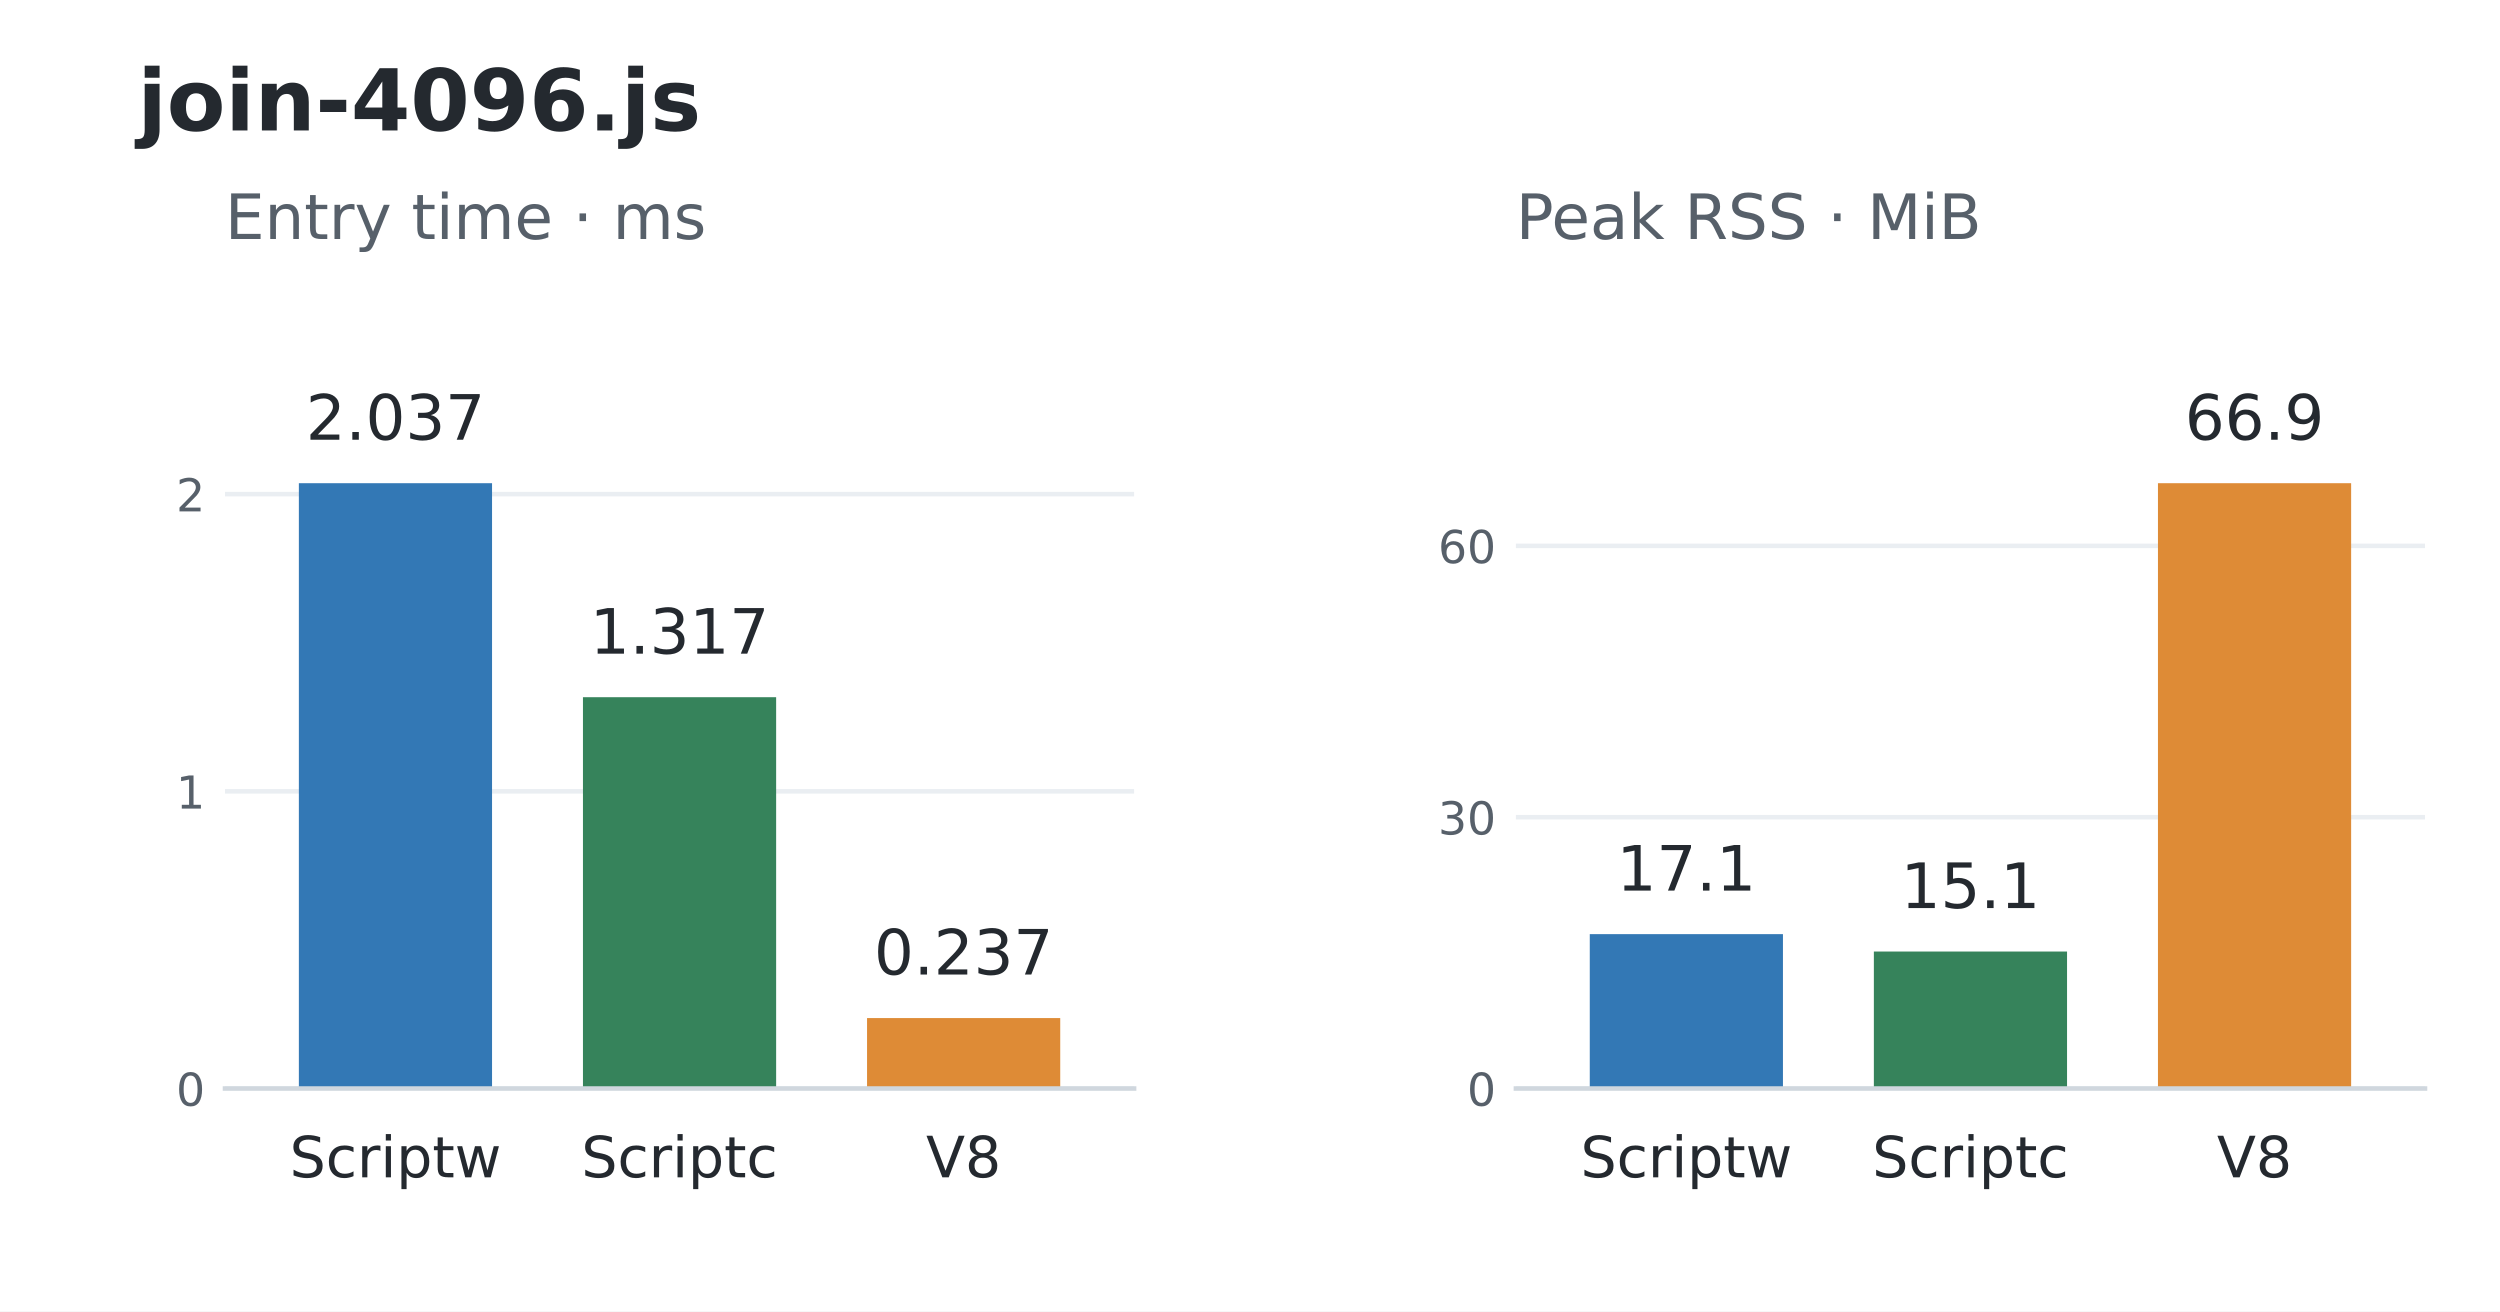
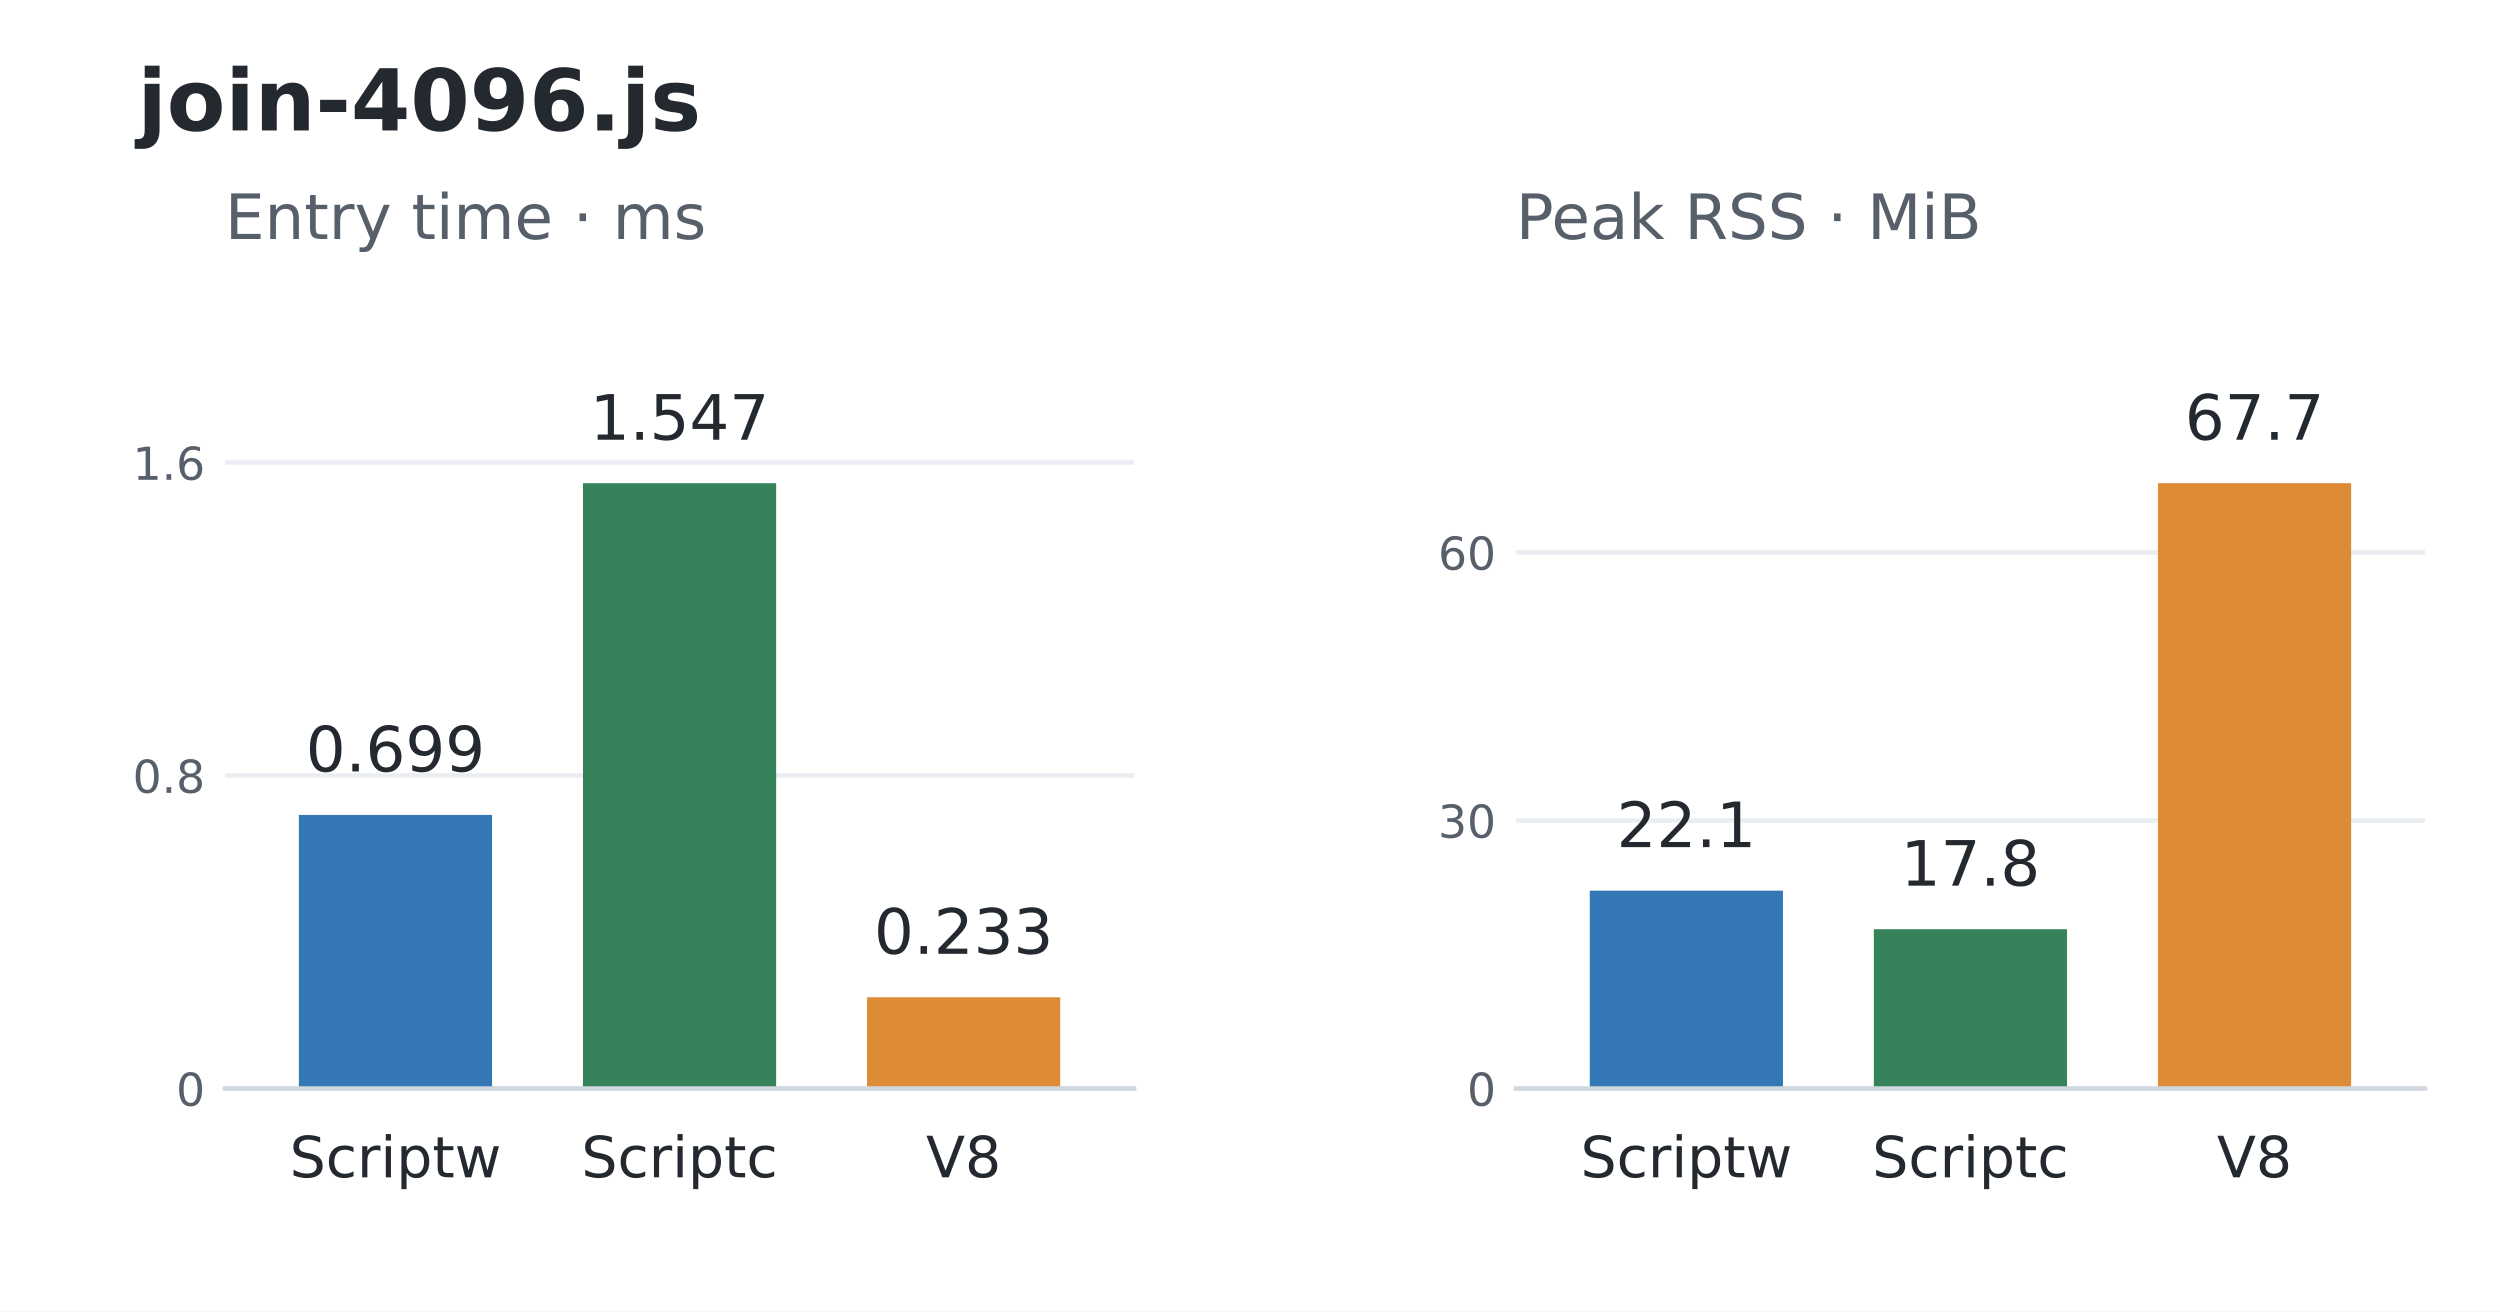
<svg xmlns="http://www.w3.org/2000/svg" width="439.2pt" height="230.4pt" viewBox="0 0 439.2 230.4" version="1.1">
  <defs>
    <style type="text/css">*{stroke-linejoin: round; stroke-linecap: butt}</style>
  </defs>
  <g id="figure_1">
    <g id="patch_1">
      <path d="M 0 230.4 L 439.2 230.4 L 439.2 0 L 0 0 z " style="fill: #ffffff" />
    </g>
    <g id="axes_1">
      <g id="patch_2">
        <path d="M 39.528 191.232 L 199.237 191.232 L 199.237 52.992 L 39.528 52.992 z " style="fill: #ffffff" />
      </g>
      <g id="matplotlib.axis_1">
        <g id="xtick_1">
          <g id="line2d_1" />
          <g id="text_1">
            <text style="font-size: 10px; font-family: 'DejaVu Sans'; text-anchor: middle; fill: #24292f" x="69.473" y="206.83" transform="rotate(-0 69.47346 206.8304)">Scriptw</text>
          </g>
        </g>
        <g id="xtick_2">
          <g id="line2d_2" />
          <g id="text_2">
            <text style="font-size: 10px; font-family: 'DejaVu Sans'; text-anchor: middle; fill: #24292f" x="119.383" y="206.83" transform="rotate(-0 119.3825 206.8304)">Scriptc</text>
          </g>
        </g>
        <g id="xtick_3">
          <g id="line2d_3" />
          <g id="text_3">
            <text style="font-size: 10px; font-family: 'DejaVu Sans'; text-anchor: middle; fill: #24292f" x="169.292" y="206.83" transform="rotate(-0 169.2916 206.8297)">V8</text>
          </g>
        </g>
      </g>
      <g id="matplotlib.axis_2">
        <g id="ytick_1">
          <g id="line2d_4">
            <path d="M 39.528 191.232 L 199.237 191.232 " clip-path="url(#p648741f3fb)" style="fill: none; stroke: #eaeef2; stroke-width: 0.8; stroke-linecap: square" />
          </g>
          <g id="line2d_5" />
          <g id="text_4">
            <text style="font-size: 8px; font-family: 'DejaVu Sans'; text-anchor: end; fill: #57606a" x="36.028" y="194.271" transform="rotate(-0 36.028 194.2711)">0</text>
          </g>
        </g>
        <g id="ytick_2">
          <g id="line2d_6">
-             <path d="M 39.528 139.02 L 199.237 139.02 " clip-path="url(#p648741f3fb)" style="fill: none; stroke: #eaeef2; stroke-width: 0.8; stroke-linecap: square" />
+             <path d="M 39.528 136.245 L 199.237 136.245 " clip-path="url(#p648741f3fb)" style="fill: none; stroke: #eaeef2; stroke-width: 0.8; stroke-linecap: square" />
          </g>
          <g id="line2d_7" />
          <g id="text_5">
-             <text style="font-size: 8px; font-family: 'DejaVu Sans'; text-anchor: end; fill: #57606a" x="36.028" y="142.059" transform="rotate(-0 36.028 142.0586)">1</text>
+             <text style="font-size: 8px; font-family: 'DejaVu Sans'; text-anchor: end; fill: #57606a" x="36.028" y="139.284" transform="rotate(-0 36.028 139.2837)">0.8</text>
          </g>
        </g>
        <g id="ytick_3">
          <g id="line2d_8">
-             <path d="M 39.528 86.807 L 199.237 86.807 " clip-path="url(#p648741f3fb)" style="fill: none; stroke: #eaeef2; stroke-width: 0.8; stroke-linecap: square" />
+             <path d="M 39.528 81.257 L 199.237 81.257 " clip-path="url(#p648741f3fb)" style="fill: none; stroke: #eaeef2; stroke-width: 0.8; stroke-linecap: square" />
          </g>
          <g id="line2d_9" />
          <g id="text_6">
-             <text style="font-size: 8px; font-family: 'DejaVu Sans'; text-anchor: end; fill: #57606a" x="36.028" y="89.846" transform="rotate(-0 36.028 89.84616)">2</text>
+             <text style="font-size: 8px; font-family: 'DejaVu Sans'; text-anchor: end; fill: #57606a" x="36.028" y="84.296" transform="rotate(-0 36.028 84.29636)">1.6</text>
          </g>
        </g>
      </g>
      <g id="patch_3">
-         <path d="M 52.504 191.232 L 86.443 191.232 L 86.443 84.894 L 52.504 84.894 z " clip-path="url(#p648741f3fb)" style="fill: #3378b5" />
+         <path d="M 52.504 191.232 L 86.443 191.232 L 86.443 143.172 L 52.504 143.172 z " clip-path="url(#p648741f3fb)" style="fill: #3378b5" />
      </g>
      <g id="patch_4">
-         <path d="M 102.413 191.232 L 136.352 191.232 L 136.352 122.48 L 102.413 122.48 z " clip-path="url(#p648741f3fb)" style="fill: #36835b" />
+         <path d="M 102.413 191.232 L 136.352 191.232 L 136.352 84.894 L 102.413 84.894 z " clip-path="url(#p648741f3fb)" style="fill: #36835b" />
      </g>
      <g id="patch_5">
-         <path d="M 152.323 191.232 L 186.261 191.232 L 186.261 178.849 L 152.323 178.849 z " clip-path="url(#p648741f3fb)" style="fill: #de8b36" />
+         <path d="M 152.323 191.232 L 186.261 191.232 L 186.261 175.202 L 152.323 175.202 z " clip-path="url(#p648741f3fb)" style="fill: #de8b36" />
      </g>
      <g id="patch_6">
        <path d="M 39.528 191.232 L 199.237 191.232 " style="fill: none; stroke: #d0d7de; stroke-width: 0.8; stroke-linejoin: miter; stroke-linecap: square" />
      </g>
      <g id="text_7">
-         <text style="font-size: 11px; font-family: 'DejaVu Sans'; text-anchor: middle; fill: #24292f" x="69.473" y="77.251" transform="rotate(-0 69.47346 77.25096)">2.037</text>
+         <text style="font-size: 11px; font-family: 'DejaVu Sans'; text-anchor: middle; fill: #24292f" x="69.473" y="135.53" transform="rotate(-0 69.47346 135.5297)">0.699</text>
      </g>
      <g id="text_8">
-         <text style="font-size: 11px; font-family: 'DejaVu Sans'; text-anchor: middle; fill: #24292f" x="119.383" y="114.837" transform="rotate(-0 119.3825 114.8373)">1.317</text>
+         <text style="font-size: 11px; font-family: 'DejaVu Sans'; text-anchor: middle; fill: #24292f" x="119.383" y="77.251" transform="rotate(-0 119.3825 77.25096)">1.547</text>
      </g>
      <g id="text_9">
-         <text style="font-size: 11px; font-family: 'DejaVu Sans'; text-anchor: middle; fill: #24292f" x="169.292" y="171.206" transform="rotate(-0 169.2916 171.2061)">0.237</text>
+         <text style="font-size: 11px; font-family: 'DejaVu Sans'; text-anchor: middle; fill: #24292f" x="169.292" y="167.56" transform="rotate(-0 169.2916 167.5597)">0.233</text>
      </g>
      <g id="text_10">
        <text style="font-size: 11px; font-family: 'DejaVu Sans'; text-anchor: start; fill: #57606a" x="39.528" y="41.992" transform="rotate(-0 39.528 41.992)">Entry time · ms</text>
      </g>
    </g>
    <g id="axes_2">
      <g id="patch_7">
        <path d="M 266.315 191.232 L 426.024 191.232 L 426.024 52.992 L 266.315 52.992 z " style="fill: #ffffff" />
      </g>
      <g id="matplotlib.axis_3">
        <g id="xtick_4">
          <g id="line2d_10" />
          <g id="text_11">
            <text style="font-size: 10px; font-family: 'DejaVu Sans'; text-anchor: middle; fill: #24292f" x="296.26" y="206.83" transform="rotate(-0 296.2604 206.8304)">Scriptw</text>
          </g>
        </g>
        <g id="xtick_5">
          <g id="line2d_11" />
          <g id="text_12">
            <text style="font-size: 10px; font-family: 'DejaVu Sans'; text-anchor: middle; fill: #24292f" x="346.169" y="206.83" transform="rotate(-0 346.1695 206.8304)">Scriptc</text>
          </g>
        </g>
        <g id="xtick_6">
          <g id="line2d_12" />
          <g id="text_13">
            <text style="font-size: 10px; font-family: 'DejaVu Sans'; text-anchor: middle; fill: #24292f" x="396.079" y="206.83" transform="rotate(-0 396.0785 206.8297)">V8</text>
          </g>
        </g>
      </g>
      <g id="matplotlib.axis_4">
        <g id="ytick_4">
          <g id="line2d_13">
            <path d="M 266.315 191.232 L 426.024 191.232 " clip-path="url(#pf3a1462166)" style="fill: none; stroke: #eaeef2; stroke-width: 0.8; stroke-linecap: square" />
          </g>
          <g id="line2d_14" />
          <g id="text_14">
            <text style="font-size: 8px; font-family: 'DejaVu Sans'; text-anchor: end; fill: #57606a" x="262.815" y="194.271" transform="rotate(-0 262.8149 194.2711)">0</text>
          </g>
        </g>
        <g id="ytick_5">
          <g id="line2d_15">
-             <path d="M 266.315 143.564 L 426.024 143.564 " clip-path="url(#pf3a1462166)" style="fill: none; stroke: #eaeef2; stroke-width: 0.8; stroke-linecap: square" />
+             <path d="M 266.315 144.141 L 426.024 144.141 " clip-path="url(#pf3a1462166)" style="fill: none; stroke: #eaeef2; stroke-width: 0.8; stroke-linecap: square" />
          </g>
          <g id="line2d_16" />
          <g id="text_15">
-             <text style="font-size: 8px; font-family: 'DejaVu Sans'; text-anchor: end; fill: #57606a" x="262.815" y="146.603" transform="rotate(-0 262.8149 146.6026)">30</text>
+             <text style="font-size: 8px; font-family: 'DejaVu Sans'; text-anchor: end; fill: #57606a" x="262.815" y="147.18" transform="rotate(-0 262.8149 147.1798)">30</text>
          </g>
        </g>
        <g id="ytick_6">
          <g id="line2d_17">
-             <path d="M 266.315 95.895 L 426.024 95.895 " clip-path="url(#pf3a1462166)" style="fill: none; stroke: #eaeef2; stroke-width: 0.8; stroke-linecap: square" />
+             <path d="M 266.315 97.05 L 426.024 97.05 " clip-path="url(#pf3a1462166)" style="fill: none; stroke: #eaeef2; stroke-width: 0.8; stroke-linecap: square" />
          </g>
          <g id="line2d_18" />
          <g id="text_16">
-             <text style="font-size: 8px; font-family: 'DejaVu Sans'; text-anchor: end; fill: #57606a" x="262.815" y="98.934" transform="rotate(-0 262.8149 98.9342)">60</text>
+             <text style="font-size: 8px; font-family: 'DejaVu Sans'; text-anchor: end; fill: #57606a" x="262.815" y="100.089" transform="rotate(-0 262.8149 100.0886)">60</text>
          </g>
        </g>
      </g>
      <g id="patch_8">
-         <path d="M 279.291 191.232 L 313.229 191.232 L 313.229 164.108 L 279.291 164.108 z " clip-path="url(#pf3a1462166)" style="fill: #3378b5" />
+         <path d="M 279.291 191.232 L 313.229 191.232 L 313.229 156.469 L 279.291 156.469 z " clip-path="url(#pf3a1462166)" style="fill: #3378b5" />
      </g>
      <g id="patch_9">
-         <path d="M 329.2 191.232 L 363.139 191.232 L 363.139 167.168 L 329.2 167.168 z " clip-path="url(#pf3a1462166)" style="fill: #36835b" />
+         <path d="M 329.2 191.232 L 363.139 191.232 L 363.139 163.238 L 329.2 163.238 z " clip-path="url(#pf3a1462166)" style="fill: #36835b" />
      </g>
      <g id="patch_10">
        <path d="M 379.109 191.232 L 413.048 191.232 L 413.048 84.894 L 379.109 84.894 z " clip-path="url(#pf3a1462166)" style="fill: #de8b36" />
      </g>
      <g id="patch_11">
        <path d="M 266.315 191.232 L 426.024 191.232 " style="fill: none; stroke: #d0d7de; stroke-width: 0.8; stroke-linejoin: miter; stroke-linecap: square" />
      </g>
      <g id="text_17">
-         <text style="font-size: 11px; font-family: 'DejaVu Sans'; text-anchor: middle; fill: #24292f" x="296.26" y="156.466" transform="rotate(-0 296.2604 156.4656)">17.1</text>
+         <text style="font-size: 11px; font-family: 'DejaVu Sans'; text-anchor: middle; fill: #24292f" x="296.26" y="148.826" transform="rotate(-0 296.2604 148.8259)">22.1</text>
      </g>
      <g id="text_18">
-         <text style="font-size: 11px; font-family: 'DejaVu Sans'; text-anchor: middle; fill: #24292f" x="346.169" y="159.526" transform="rotate(-0 346.1695 159.5256)">15.1</text>
+         <text style="font-size: 11px; font-family: 'DejaVu Sans'; text-anchor: middle; fill: #24292f" x="346.169" y="155.595" transform="rotate(-0 346.1695 155.5953)">17.8</text>
      </g>
      <g id="text_19">
-         <text style="font-size: 11px; font-family: 'DejaVu Sans'; text-anchor: middle; fill: #24292f" x="396.079" y="77.251" transform="rotate(-0 396.0785 77.25096)">66.9</text>
+         <text style="font-size: 11px; font-family: 'DejaVu Sans'; text-anchor: middle; fill: #24292f" x="396.079" y="77.251" transform="rotate(-0 396.0785 77.25096)">67.7</text>
      </g>
      <g id="text_20">
        <text style="font-size: 11px; font-family: 'DejaVu Sans'; text-anchor: start; fill: #57606a" x="266.315" y="41.992" transform="rotate(-0 266.3149 41.992)">Peak RSS · MiB</text>
      </g>
    </g>
    <g id="text_21">
      <text style="font-weight: 700; font-size: 15px; font-family: 'DejaVu Sans'; text-anchor: start; fill: #24292f" x="24.156" y="22.918" transform="rotate(-0 24.156 22.91766)">join-4096.js</text>
    </g>
  </g>
  <defs>
    <clipPath id="p648741f3fb">
      <rect x="39.528" y="52.992" width="159.709" height="138.24" />
    </clipPath>
    <clipPath id="pf3a1462166">
      <rect x="266.315" y="52.992" width="159.709" height="138.24" />
    </clipPath>
  </defs>
</svg>
